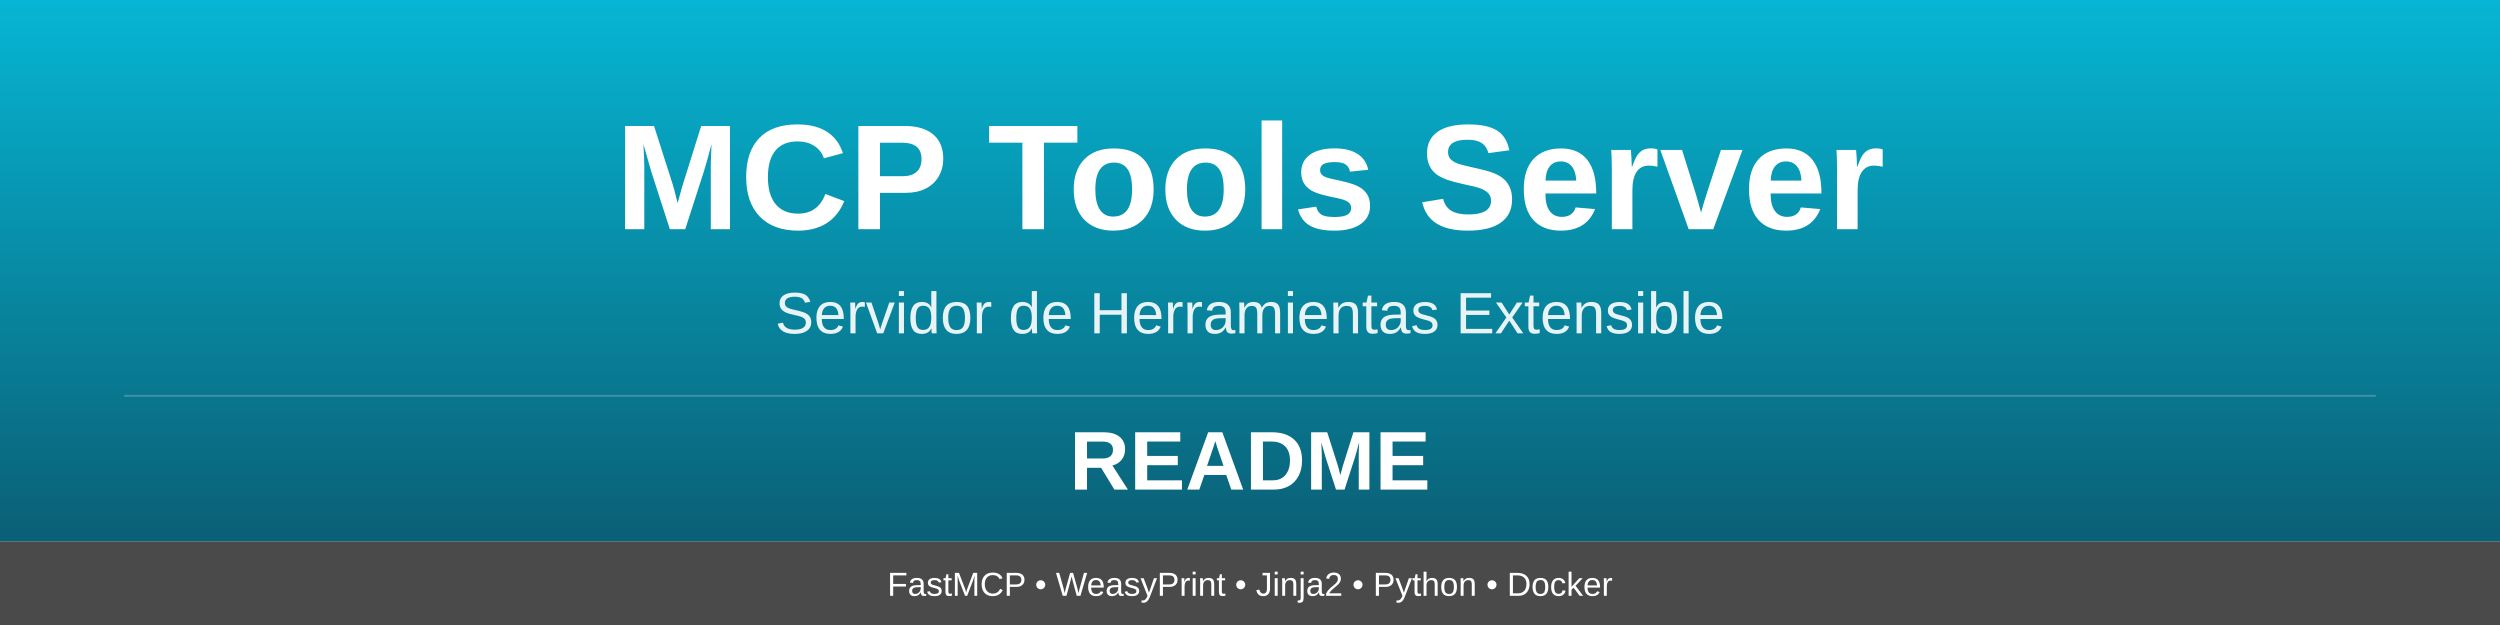
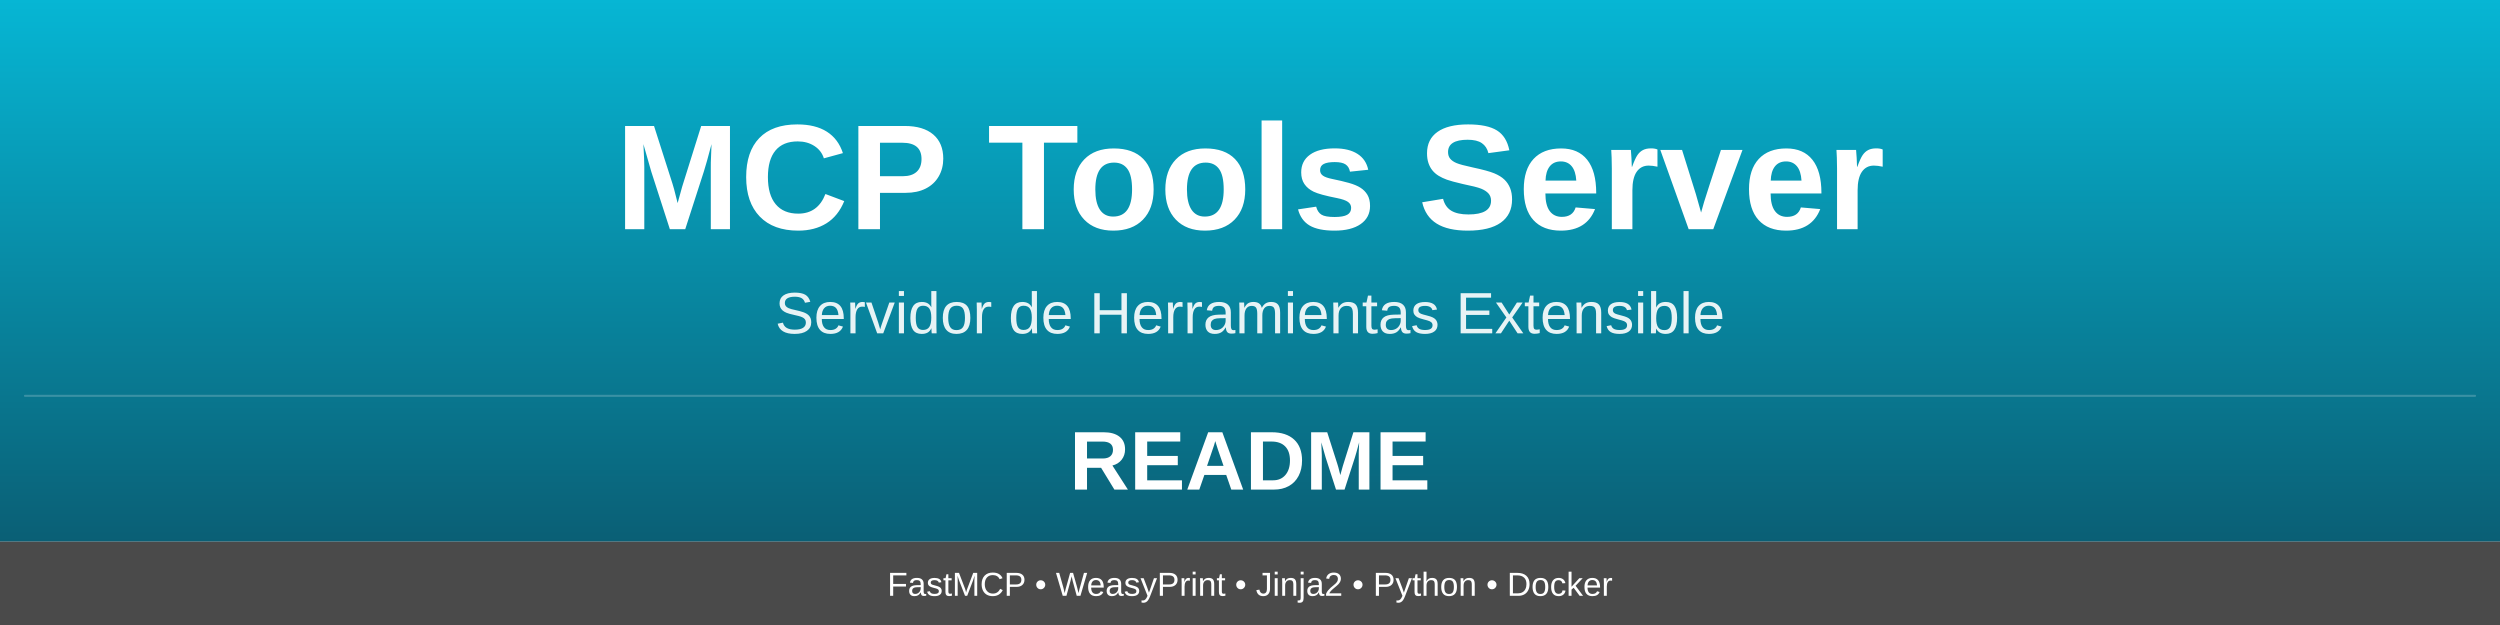
<svg xmlns="http://www.w3.org/2000/svg" viewBox="0 0 1200 300" width="1200" height="300">
  <defs>
    <linearGradient id="gradient-cyan-main" x1="0%" y1="0%" x2="0%" y2="100%">
      <stop offset="0%" style="stop-color:#06B6D4;stop-opacity:1" />
      <stop offset="100%" style="stop-color:#0a5f75;stop-opacity:1" />
    </linearGradient>
  </defs>
  <rect width="1200" height="260" fill="url(#gradient-cyan-main)" />
  <rect y="260" width="1200" height="40" fill="#4A4A4A" />
  <text x="600" y="110" font-family="Arial, Helvetica, sans-serif" font-size="72" font-weight="bold" fill="white" text-anchor="middle">
    MCP Tools Server
  </text>
  <text x="600" y="160" font-family="Arial, Helvetica, sans-serif" font-size="28" font-weight="300" fill="white" fill-opacity="0.9" text-anchor="middle">
    Servidor de Herramientas Extensible
  </text>
-   <line x1="60" y1="190" x2="1140" y2="190" stroke="white" stroke-width="1" stroke-opacity="0.2" stroke-linecap="round" />
+   <line x1="12" y1="190" x2="1188" y2="190" stroke="white" stroke-width="1" stroke-opacity="0.2" stroke-linecap="round" />
  <text x="600" y="235" font-family="Arial, Helvetica, sans-serif" font-size="40" font-weight="bold" fill="white" text-anchor="middle">
    README
  </text>
  <text x="600" y="286" font-family="Arial, Helvetica, sans-serif" font-size="16" font-weight="400" fill="white" text-anchor="middle">
    FastMCP • WeasyPrint • Jinja2 • Python • Docker
  </text>
</svg>
